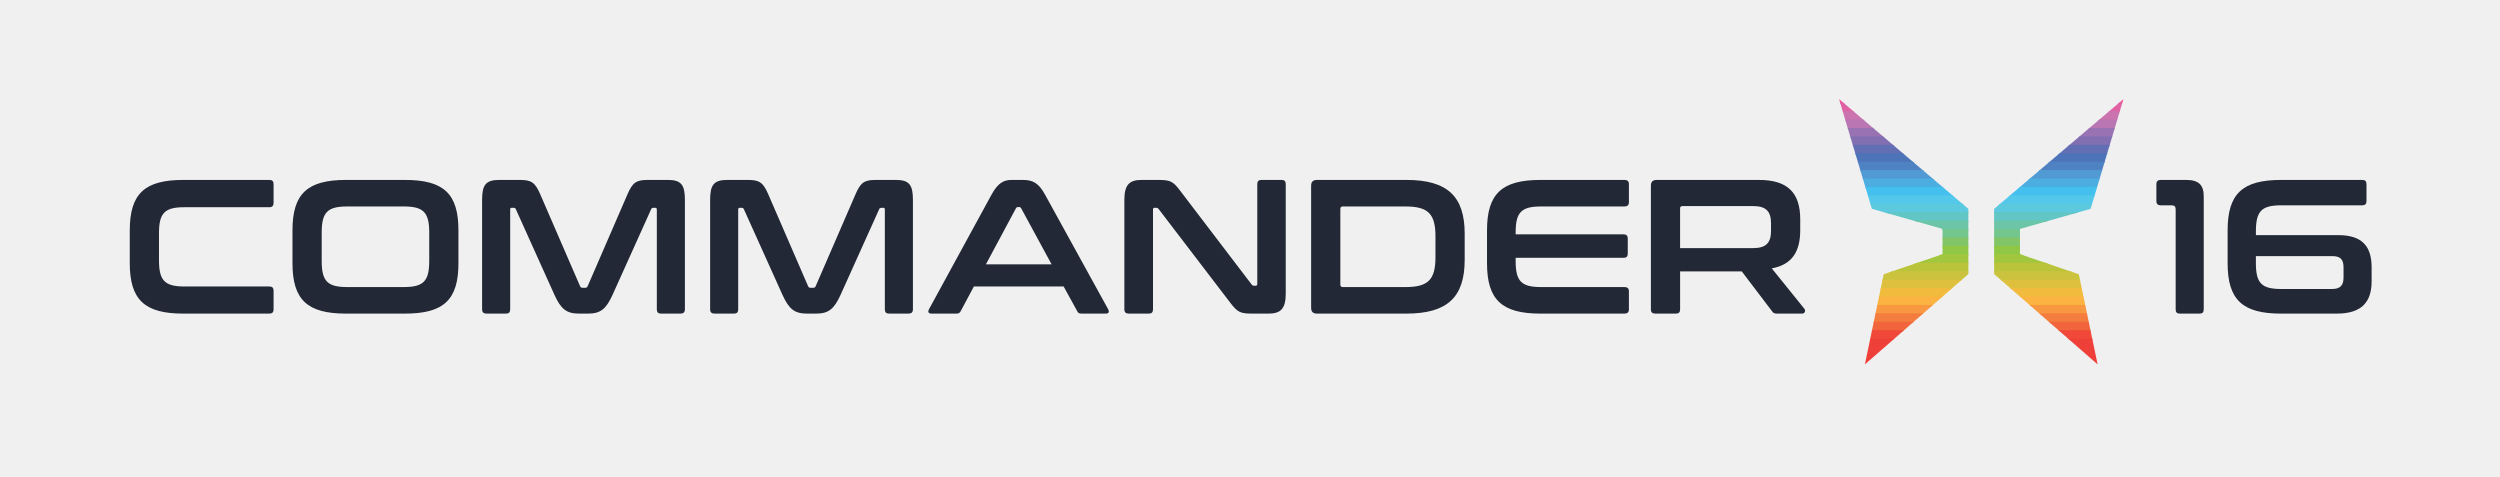
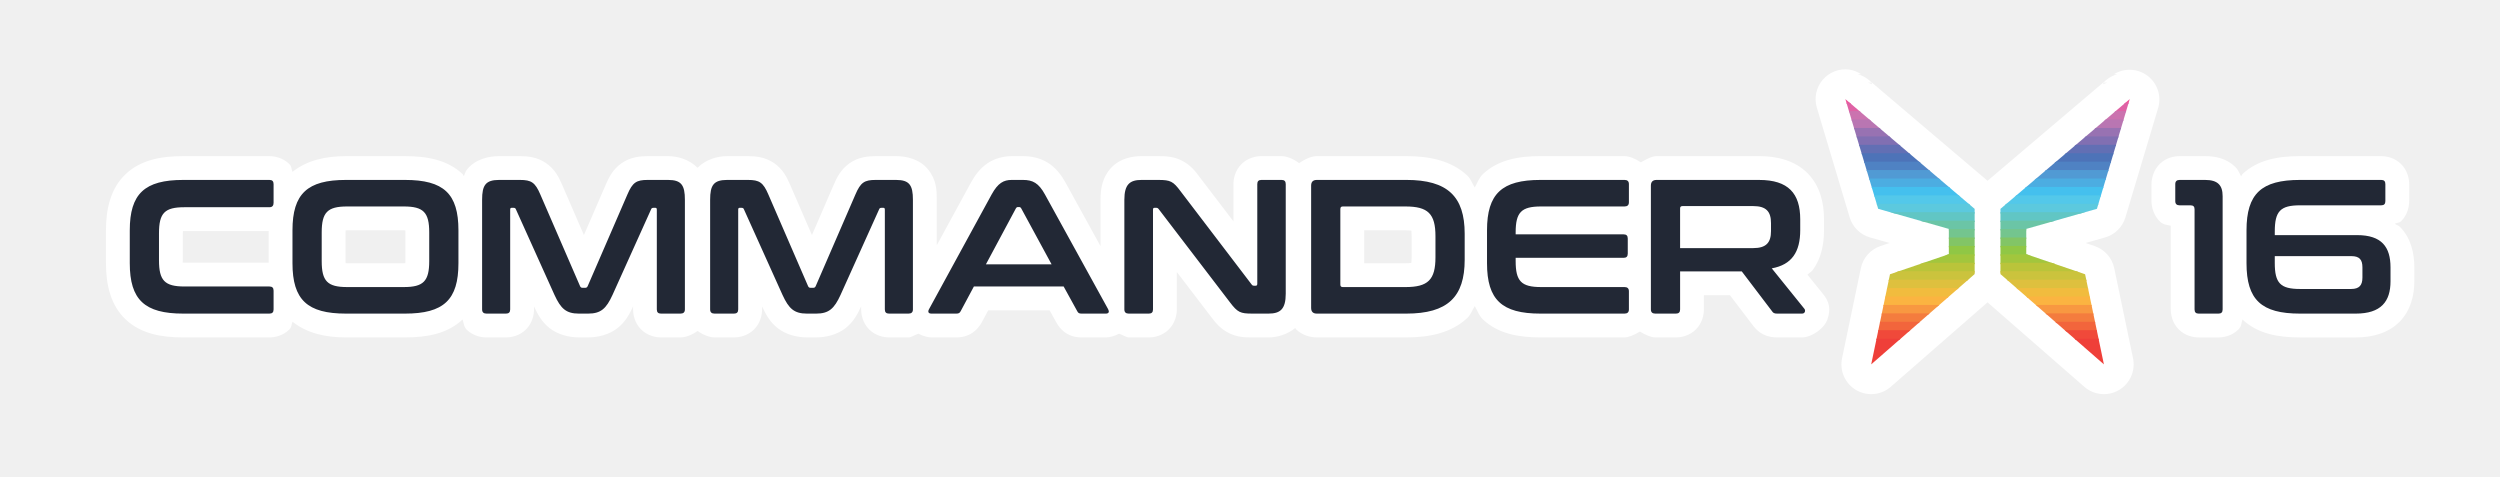
<svg xmlns="http://www.w3.org/2000/svg" width="210mm" height="40mm" viewBox="0 0 210 40" version="1.1" id="svg1014">
  <defs id="defs1011">
    <rect x="-170.096" y="318.55" width="978.907" height="383.059" id="rect3321" />
    <rect x="-170.096" y="318.55" width="978.907" height="383.059" id="rect3321-3" />
  </defs>
  <g id="layer1">
-     <g id="g124785" transform="matrix(0.1049243,0,0,0.1049241,153.3008,3.751447)">
+     <g id="g124785" transform="matrix(0.1049243,0,0,0.1049241,153.83,3.751447)">
+       <path style="baseline-shift:baseline;display:inline;overflow:visible;vector-effect:none;fill:#ffffff;fill-rule:evenodd;stroke:none;stroke-width:12.608;stroke-linecap:round;stroke-linejoin:round;stroke-dasharray:none;stroke-opacity:1;paint-order:markers stroke fill;enable-background:accumulate;stop-color:#000000" d="m 14.427,19.967 a 23.829,23.829 0 0 0 -26.008,30.436 l 0.857,2.866 0.315,1.054 a 23.829,23.829 0 0 0 0,5.24e-4 l 1.701,5.689 a 23.829,23.829 0 0 0 5.719e-4,0.002 l 0.315,1.055 1.703,5.695 a 23.829,23.829 0 0 0 0,5.34e-4 l 0.276,0.925 0.038,0.127 1.703,5.692 0.315,1.056 2.017,6.746 a 23.829,23.829 0 0 0 0.001,0.003 l 1.702,5.69 0.315,1.054 a 23.829,23.829 0 0 0 0,5.24e-4 l 1.701,5.688 a 23.829,23.829 0 0 0 5.719e-4,0.004 l 2.333,7.802 a 23.829,23.829 0 0 0 0.001,0.003 l 1.701,5.689 a 23.829,23.829 0 0 0 5.718e-4,0.002 l 0.315,1.053 2.019,6.749 a 23.829,23.829 0 0 0 0.001,0.003 l 1.7,5.684 a 23.829,23.829 0 0 0 5.718e-4,0.004 l 2.333,7.802 a 23.829,23.829 0 0 0 0.001,0.003 l 1.702,5.689 a 23.829,23.829 0 0 0 0,0.001 l 0.315,1.054 0.884,2.956 a 23.829,23.829 0 0 0 16.305,16.089 l 9.614,2.736 3.702,1.054 h 10e-4 l 2.279,0.649 -0.17,0.058 a 23.829,23.829 0 0 0 -0.003,5.2e-4 l -3.088,1.054 -4.042,1.379 a 23.829,23.829 0 0 0 -15.63,17.684 l -0.9,4.313 a 23.829,23.829 0 0 0 -0.002,0.004 l -1.407,6.744 -0.221,1.056 a 23.829,23.829 0 0 0 0,0.002 l -1.188,5.691 -0.22,1.054 a 23.829,23.829 0 0 0 0,0.002 l -1.188,5.691 -0.22,1.054 a 23.829,23.829 0 0 0 0,0.002 l -1.188,5.691 a 23.829,23.829 0 0 0 -5.72e-4,0.001 l -0.219,1.053 -1.188,5.694 a 23.829,23.829 0 0 0 -4.77e-4,0.002 l -0.219,1.054 -1.187,5.689 a 23.829,23.829 0 0 0 -0.001,0.003 l -1.408,6.748 -0.22,1.054 a 23.829,23.829 0 0 0 0,0.002 l -4.079,19.547 a 23.829,23.829 0 0 0 38.991,22.818 l 22.399,-19.549 5.72e-4,-5.3e-4 1.207,-1.054 6.524,-5.694 1.208,-1.054 a 23.829,23.829 0 0 0 0.002,-0.002 l 6.519,-5.69 0.001,-5.4e-4 1.208,-1.054 6.523,-5.693 0.001,-5.3e-4 1.208,-1.054 6.522,-5.692 5.7e-4,-5.3e-4 1.207,-1.054 6.521,-5.692 10e-4,-5.3e-4 1.208,-1.054 7.732,-6.748 a 23.829,23.829 0 0 0 0.003,-0.003 l 6.517,-5.688 a 23.829,23.829 0 0 0 0.003,-0.002 l 0.974,-0.85 0.974,0.85 a 23.829,23.829 0 0 0 0.003,0.002 l 6.519,5.69 a 23.829,23.829 0 0 0 0.001,0.001 l 1.208,1.054 6.524,5.694 1.208,1.054 a 23.829,23.829 0 0 0 0.001,5.2e-4 l 6.521,5.692 1.207,1.054 a 23.829,23.829 0 0 0 5.7e-4,5.3e-4 l 6.522,5.692 1.208,1.054 a 23.829,23.829 0 0 0 0.001,5.3e-4 l 6.523,5.693 1.208,1.054 a 23.829,23.829 0 0 0 0.001,5.3e-4 l 6.518,5.689 a 23.829,23.829 0 0 0 0.003,0.003 l 7.732,6.748 1.207,1.054 a 23.829,23.829 0 0 0 4.8e-4,5.2e-4 l 22.399,19.549 a 23.829,23.829 0 0 0 38.991,-22.818 l -4.079,-19.548 v -0.002 l -0.22,-1.054 -1.188,-5.695 -0.219,-1.053 a 23.829,23.829 0 0 0 -4.8e-4,-0.001 l -1.187,-5.688 a 23.829,23.829 0 0 0 0,-0.003 l -1.628,-7.802 a 23.829,23.829 0 0 0 -0.001,-0.003 l -1.187,-5.689 -0.22,-1.054 a 23.829,23.829 0 0 0 -4.8e-4,-0.002 l -1.188,-5.692 v -0.001 l -0.219,-1.052 -1.189,-5.695 -0.22,-1.055 -1.188,-5.69 v -0.001 l -0.22,-1.054 -0.901,-4.315 a 23.829,23.829 0 0 0 -15.63,-17.684 l -4.042,-1.379 -3.088,-1.054 a 23.829,23.829 0 0 0 -0.003,-5.3e-4 l -0.17,-0.058 2.279,-0.649 h 10e-4 l 3.702,-1.054 9.614,-2.736 a 23.829,23.829 0 0 0 16.305,-16.089 l 0.884,-2.956 0.315,-1.054 a 23.829,23.829 0 0 0 0,-0.001 l 1.702,-5.689 a 23.829,23.829 0 0 0 0.001,-0.003 l 2.017,-6.747 0.315,-1.055 a 23.829,23.829 0 0 0 0,-5.4e-4 l 1.702,-5.691 4.8e-4,-0.001 0.315,-1.053 1.703,-5.695 0.315,-1.055 a 23.829,23.829 0 0 0 5.7e-4,-0.002 l 1.701,-5.687 a 23.829,23.829 0 0 0 0.001,-0.003 l 2.018,-6.748 0.315,-1.054 1.702,-5.691 v -5.25e-4 l 0.315,-1.054 1.702,-5.69 a 23.829,23.829 0 0 0 0.001,-0.003 l 2.017,-6.747 0.315,-1.055 a 23.829,23.829 0 0 0 4.7e-4,-0.002 l 1.7,-5.685 a 23.829,23.829 0 0 0 0.003,-0.005 l 2.017,-6.747 0.315,-1.055 a 23.829,23.829 0 0 0 5.7e-4,-0.002 l 1.701,-5.689 v -5.24e-4 l 0.315,-1.054 0.858,-2.866 a 23.829,23.829 0 0 0 -35.477,-26.735 h 2.64 a 23.829,23.829 0 0 0 -8.79,4.61 l -1.242,1.054 a 23.829,23.829 0 0 0 -5.7e-4,5.25e-4 23.829,23.829 0 0 0 -0.856,0.954 l 0.095,-0.305 -7.18,6.096 a 23.829,23.829 0 0 0 -0.003,0.003 l -6.701,5.69 a 23.829,23.829 0 0 0 -0.004,0.003 l -7.945,6.746 -1.242,1.054 a 23.829,23.829 0 0 0 -4.8e-4,5.34e-4 l -6.703,5.691 a 23.829,23.829 0 0 0 -0.002,0.002 l -1.242,1.055 -6.704,5.691 -1.242,1.054 a 23.829,23.829 0 0 0 -5.7e-4,5.34e-4 l -7.945,6.745 a 23.829,23.829 0 0 0 -0.003,0.003 l -6.7,5.689 a 23.829,23.829 0 0 0 -0.004,0.003 l -7.945,6.746 -1.242,1.054 a 23.829,23.829 0 0 0 -5.7e-4,5.34e-4 l -6.703,5.691 a 23.829,23.829 0 0 0 -0.002,0.002 l -1.242,1.055 -7.945,6.745 a 23.829,23.829 0 0 0 -0.003,0.003 l -6.7,5.689 a 23.829,23.829 0 0 0 -0.004,0.003 l -7.627,6.476 -6.387,-5.422 -1.241,-1.054 a 23.829,23.829 0 0 0 -0.002,-10e-4 l -6.703,-5.691 a 23.829,23.829 0 0 0 -0.002,-0.003 l -7.945,-6.745 -1.242,-1.055 a 23.829,23.829 0 0 0 -0.002,-0.002 l -6.701,-5.689 a 23.829,23.829 0 0 0 -0.003,-0.003 l -7.945,-6.745 -1.242,-1.055 a 23.829,23.829 0 0 0 -0.002,-0.002 l -6.703,-5.691 -0.001,-0.001 -1.241,-1.054 -6.704,-5.692 -1.241,-1.054 a 23.829,23.829 0 0 0 -0.002,-0.001 l -6.703,-5.691 -1.241,-1.054 a 23.829,23.829 0 0 0 -0.002,-0.001 l -6.703,-5.691 -0.002,-0.002 -9.187,-7.8 a 23.829,23.829 0 0 0 -0.004,-0.003 L 39.237,36.083 a 23.829,23.829 0 0 0 -0.003,-0.003 l -7.18,-6.096 0.095,0.305 a 23.829,23.829 0 0 0 -0.856,-0.954 l -5.72e-4,-5.33e-4 -1.242,-1.054 a 23.829,23.829 0 0 0 -8.79,-4.609 h 2.64 A 23.829,23.829 0 0 0 14.436,19.967 Z M 29.199,30.416 H 32.18 l 0.368,1.23 a 23.829,23.829 0 0 0 -3.349,-1.23 z m 188.786,0 h 2.981 a 23.829,23.829 0 0 0 -3.349,1.23 z" id="path67" />
      <path id="rect43-5" style="display:inline;fill:#ef5297;fill-opacity:1;fill-rule:evenodd;stroke:none;stroke-width:0.739" d="m 42.506,164.699 4.432,14.818 h 13.021 z m 860.494,0 -17.453,14.818 h 13.021 z" transform="scale(0.2645833)" />
      <path id="rect43-5-3" style="display:inline;fill:#df62a5;fill-opacity:1;fill-rule:evenodd;stroke:none;stroke-width:1.088" d="m 45.746,175.533 8.816,29.48 c 11.809,0 23.617,0 35.426,0 L 55.266,175.533 Z m 844.494,0 -34.723,29.48 c 11.809,0 23.617,0 35.426,0 l 8.816,-29.48 z" transform="scale(0.2645833)" />
      <path id="rect43-5-3-5" style="display:inline;fill:#cb73af;fill-opacity:1;fill-rule:evenodd;stroke:none;stroke-width:1.088" d="m 53.371,201.029 8.818,29.488 H 120.025 L 85.295,201.029 Z m 806.84,0 -34.73,29.488 h 57.836 l 8.818,-29.488 z" transform="scale(0.2645833)" />
      <path id="rect43-5-3-5-6" style="display:inline;fill:#b976b2;fill-opacity:1;fill-rule:evenodd;stroke:none;stroke-width:1.088" d="m 60.998,226.535 8.818,29.48 h 80.24 l -34.721,-29.48 c -18.113,0 -36.225,0 -54.338,0 z m 769.172,0 -34.721,29.48 h 80.24 l 8.816,-29.48 c -18.112,0 -36.224,0 -54.336,0 z" transform="scale(0.2645833)" />
      <path id="rect43-5-3-5-6-2" style="display:inline;fill:#9872b2;fill-opacity:1;fill-rule:evenodd;stroke:none;stroke-width:1.088" d="m 68.625,252.031 8.818,29.488 H 180.096 l -34.732,-29.488 z m 731.516,0 -34.73,29.488 H 868.062 l 8.818,-29.488 z" transform="scale(0.2645833)" />
      <path id="rect43-5-3-5-6-2-9" style="display:inline;fill:#816fb2;fill-opacity:1;fill-rule:evenodd;stroke:none;stroke-width:1.088" d="m 76.252,277.535 8.816,29.48 H 210.123 l -34.721,-29.48 z m 693.852,0 -34.723,29.48 H 860.438 l 8.816,-29.48 z" transform="scale(0.2645833)" />
      <path id="rect43-5-3-5-6-2-9-1" style="display:inline;fill:#626fb4;fill-opacity:1;fill-rule:evenodd;stroke:none;stroke-width:1.088" d="m 83.877,303.031 8.816,29.48 H 240.152 l -34.721,-29.48 c -40.518,0 -81.037,0 -121.555,0 z m 656.197,0 -34.723,29.48 H 852.812 l 8.816,-29.48 c -40.518,0 -81.037,0 -121.555,0 z" transform="scale(0.2645833)" />
      <path id="rect43-5-3-5-6-2-9-1-2" style="display:inline;fill:#4d73b8;fill-opacity:1;fill-rule:evenodd;stroke:none;stroke-width:1.088" d="m 91.502,328.529 8.818,29.488 H 270.193 L 235.463,328.529 Z m 618.541,0 -34.73,29.488 h 169.871 l 8.818,-29.488 z" transform="scale(0.2645833)" />
      <path id="rect43-5-3-5-6-2-9-1-2-7" style="display:inline;fill:#4f82c3;fill-opacity:1;fill-rule:evenodd;stroke:none;stroke-width:1.088" d="m 99.129,354.033 8.816,29.48 H 300.223 L 265.5,354.033 Z m 580.875,0 -34.721,29.48 H 837.559 L 846.375,354.033 Z" transform="scale(0.2645833)" />
      <path id="rect43-5-3-5-6-2-9-1-2-7-0" style="display:inline;fill:#519ad4;fill-opacity:1;fill-rule:evenodd;stroke:none;stroke-width:1.088" d="m 106.754,379.529 8.82,29.488 H 330.26 L 295.529,379.529 Z m 543.221,0 -34.73,29.488 h 214.688 L 838.75,379.529 Z" transform="scale(0.2645833)" />
      <path id="rect43-5-3-5-6-2-9-1-2-7-0-9" style="display:inline;fill:#4cade1;fill-opacity:1;fill-rule:evenodd;stroke:none;stroke-width:1.088" d="m 114.383,405.033 8.816,29.48 H 360.289 L 325.566,405.033 Z m 505.555,0 -34.723,29.48 h 237.09 l 8.818,-29.48 z" transform="scale(0.2645833)" />
      <path id="rect43-5-3-5-6-2-9-1-2-7-0-9-3" style="display:inline;fill:#44c0ee;fill-opacity:1;fill-rule:evenodd;stroke:none;stroke-width:1.088" d="m 122.008,430.531 8.818,29.488 h 259.504 l -34.732,-29.488 z m 467.898,0 -34.73,29.488 h 259.502 l 8.818,-29.488 z" transform="scale(0.2645833)" />
      <path id="rect43-5-3-5-6-2-9-1-2-7-0-9-3-6" style="display:inline;fill:#53c8ea;fill-opacity:1;fill-rule:evenodd;stroke:none;stroke-width:1.088" d="m 129.635,456.035 8.816,29.48 h 281.906 l -34.721,-29.48 z m 430.232,0 -34.721,29.48 h 281.906 l 8.816,-29.48 z" transform="scale(0.2645833)" />
      <path id="rect43-5-3-5-6-2-9-1-2-7-0-9-3-6-0" style="display:inline;fill:#5cc9de;fill-opacity:1;fill-rule:evenodd;stroke:none;stroke-width:1.088" d="m 137.26,481.531 4.533,15.156 50.328,14.324 h 241.611 v -14.141 l -18.066,-15.34 z m 392.578,0 -18.066,15.34 v 14.141 h 241.611 l 50.328,-14.324 4.533,-15.156 z" transform="scale(0.2645833)" />
      <path id="rect43-5-3-5-6-2-9-1-2-7-0-9-3-6-0-6" style="display:inline;fill:#61c6c4;fill-opacity:1;fill-rule:evenodd;stroke:none;stroke-width:1.088" d="m 178.129,507.029 103.604,29.486 h 152 V 507.029 Z m 333.643,0 v 29.486 h 152 L 767.375,507.029 Z" transform="scale(0.2645833)" />
      <path id="rect43-5-3-5-6-2-9-1-2-7-0-9-3-6-0-6-2" style="display:inline;fill:#6bc5a6;fill-opacity:1;fill-rule:evenodd;stroke:none;stroke-width:1.088" d="m 267.738,532.533 87.881,25.012 v 4.469 h 78.113 V 532.533 Z m 244.033,0 v 29.48 h 78.113 v -4.469 l 87.881,-25.012 z" transform="scale(0.2645833)" />
      <path id="rect43-5-3-5-6-2-9-1-2-7-0-9-3-6-0-6-2-6" style="display:inline;fill:#74c58e;fill-opacity:1;fill-rule:evenodd;stroke:none;stroke-width:1.088" d="m 355.619,558.029 v 29.488 h 78.113 V 558.029 Z m 156.152,0 v 29.488 h 78.113 V 558.029 Z" transform="scale(0.2645833)" />
      <path id="rect43-5-3-5-6-2-9-1-2-7-0-9-3-6-0-6-2-6-1" style="display:inline;fill:#82c566;fill-opacity:1;fill-rule:evenodd;stroke:none;stroke-width:1.088" d="m 355.619,583.533 v 29.48 h 78.113 V 583.533 Z m 156.152,0 v 29.48 h 78.113 V 583.533 Z" transform="scale(0.2645833)" />
      <path id="rect43-5-3-5-6-2-9-1-2-7-0-9-3-6-0-6-2-6-1-8" style="display:inline;fill:#90c745;fill-opacity:1;fill-rule:evenodd;stroke:none;stroke-width:1.088" d="m 355.619,609.031 v 24.945 l -13.316,4.543 h 91.43 v -29.488 z m 156.152,0 v 29.488 h 91.43 l -13.316,-4.543 v -24.945 z" transform="scale(0.2645833)" />
      <path id="rect43-5-3-5-6-2-9-1-2-7-0-9-3-6-0-6-2-6-1-8-7" style="display:inline;fill:#a2c63d;fill-opacity:1;fill-rule:evenodd;stroke:none;stroke-width:1.088" d="m 353.982,634.535 -86.408,29.48 h 166.158 v -29.48 z m 157.789,0 v 29.48 h 166.158 l -86.408,-29.48 z" transform="scale(0.2645833)" />
      <path id="rect43-5-3-5-6-2-9-1-2-7-0-9-3-6-0-6-2-6-1-8-7-9" style="display:inline;fill:#bac43a;fill-opacity:1;fill-rule:evenodd;stroke:none;stroke-width:1.088" d="m 279.252,660.031 -86.406,29.48 h 240.887 v -29.48 z m 232.52,0 v 29.48 h 240.889 l -86.408,-29.48 z" transform="scale(0.2645833)" />
      <path id="rect43-5-3-5-6-2-9-1-2-7-0-9-3-6-0-6-2-6-1-8-7-9-2" style="display:inline;fill:#cbc33d;fill-opacity:1;fill-rule:evenodd;stroke:none;stroke-width:1.088" d="m 204.518,685.529 -26.945,9.193 -4.234,20.293 h 236.518 l 23.877,-20.84 v -8.646 z m 307.254,0 v 8.646 l 23.877,20.84 h 236.52 l -4.234,-20.293 -26.945,-9.193 z" transform="scale(0.2645833)" />
      <path id="rect43-5-3-5-6-2-9-1-2-7-0-9-3-6-0-6-2-6-1-8-7-9-2-0" style="display:inline;fill:#dec03e;fill-opacity:1;fill-rule:evenodd;stroke:none;stroke-width:1.088" d="m 174.168,711.033 -6.15,29.48 h 212.621 l 33.779,-29.48 z m 356.918,0 33.779,29.48 h 212.623 l -6.152,-29.48 z" transform="scale(0.2645833)" />
      <path id="rect43-5-3-5-6-2-9-1-2-7-0-9-3-6-0-6-2-6-1-8-7-9-2-0-2" style="display:inline;fill:#f1bc3e;fill-opacity:1;fill-rule:evenodd;stroke:none;stroke-width:1.088" d="m 168.85,736.529 -6.154,29.488 h 188.723 l 33.787,-29.488 z m 391.449,0 33.787,29.488 h 188.725 l -6.154,-29.488 z" transform="scale(0.2645833)" />
      <path id="rect43-5-3-5-6-2-9-1-2-7-0-9-3-6-0-6-2-6-1-8-7-9-2-0-2-3" style="display:inline;fill:#fbb441;fill-opacity:1;fill-rule:evenodd;stroke:none;stroke-width:1.088" d="m 163.527,762.033 -6.152,29.48 h 164.83 l 33.777,-29.48 z m 425.994,0 33.777,29.48 h 164.83 l -6.15,-29.48 z" transform="scale(0.2645833)" />
      <path id="rect43-5-3-5-6-2-9-1-2-7-0-9-3-6-0-6-2-6-1-8-7-9-2-0-2-3-7" style="display:inline;fill:#f89841;fill-opacity:1;fill-rule:evenodd;stroke:none;stroke-width:1.088" d="m 158.207,787.531 -6.152,29.48 h 140.936 l 33.777,-29.48 z m 460.529,0 33.777,29.48 h 140.936 l -6.15,-29.48 z" transform="scale(0.2645833)" />
      <path id="rect43-5-3-5-6-2-9-1-2-7-0-9-3-6-0-6-2-6-1-8-7-9-2-0-2-3-7-5" style="display:inline;fill:#f47c3e;fill-opacity:1;fill-rule:evenodd;stroke:none;stroke-width:1.088" d="m 152.887,813.027 -6.152,29.488 h 117.033 l 33.787,-29.488 z m 495.062,0 33.787,29.488 h 117.035 l -6.152,-29.488 z" transform="scale(0.2645833)" />
      <path id="rect43-5-3-5-6-2-9-1-2-7-0-9-3-6-0-6-2-6-1-8-7-9-2-0-2-3-7-5-9" style="display:inline;fill:#f2653c;fill-opacity:1;fill-rule:evenodd;stroke:none;stroke-width:1.088" d="m 147.564,838.531 -6.15,29.48 h 93.141 l 33.779,-29.48 z m 529.605,0 33.779,29.48 h 93.143 l -6.152,-29.48 z" transform="scale(0.2645833)" />
      <path id="rect43-5-3-5-6-2-9-1-2-7-0-9-3-6-0-6-2-6-1-8-7-9-2-0-2-3-7-5-9-2" style="display:inline;fill:#f0493a;fill-opacity:1;fill-rule:evenodd;stroke:none;stroke-width:1.088" d="m 142.244,864.029 -6.152,29.486 h 69.242 l 33.785,-29.486 z m 564.141,0 33.785,29.486 h 69.242 l -6.152,-29.486 z" transform="scale(0.2645833)" />
      <path id="rect43-5-3-5-6-2-9-1-2-7-0-9-3-6-0-6-2-6-1-8-7-9-2-0-2-3-7-5-9-2-2" style="display:inline;fill:#ef3f39;fill-opacity:1;fill-rule:evenodd;stroke:none;stroke-width:1.864" d="m 136.922,889.533 -16.248,77.871 89.223,-77.871 z m 598.686,0 89.223,77.871 -16.248,-77.871 z" transform="scale(0.2645833)" />
    </g>
-     <path id="path6442" style="font-weight:600;font-size:40.302px;line-height:1.25;font-family:Conthrax;-inkscape-font-specification:'Conthrax Semi-Bold';white-space:pre;fill:#222835;stroke-width:0.398;fill-opacity:1" d="m 139.155,15.114 c -0.321,0 -0.481,0.16 -0.481,0.481 v 10.395 c 0,0.241 0.128,0.353 0.369,0.353 h 1.733 c 0.241,0 0.353,-0.112 0.353,-0.353 v -3.192 h 5.181 l 2.535,3.337 c 0.096,0.144 0.176,0.209 0.449,0.209 h 2.069 c 0.289,0 0.305,-0.289 0.209,-0.401 l -2.743,-3.401 c 1.684,-0.305 2.39,-1.38 2.39,-3.208 v -0.914 c 0,-2.166 -0.995,-3.305 -3.449,-3.305 z m 1.973,2.39 c 0,-0.128 0.064,-0.193 0.209,-0.193 h 5.935 c 1.091,0 1.492,0.465 1.492,1.428 v 0.674 c 0,0.963 -0.401,1.428 -1.492,1.428 h -6.144 z m -11.727,-2.39 c -3.24,0 -4.492,1.155 -4.492,4.235 v 2.759 c 0,3.08 1.251,4.235 4.492,4.235 h 7.058 c 0.241,0 0.369,-0.112 0.369,-0.353 v -1.524 c 0,-0.241 -0.128,-0.353 -0.369,-0.353 h -7.01 c -1.668,0 -2.134,-0.497 -2.134,-2.182 v -0.273 h 9.064 c 0.241,0 0.353,-0.112 0.353,-0.353 v -1.267 c 0,-0.241 -0.112,-0.353 -0.353,-0.353 h -9.064 v -0.16 c 0,-1.684 0.465,-2.182 2.134,-2.182 h 7.01 c 0.241,0 0.369,-0.112 0.369,-0.353 v -1.524 c 0,-0.241 -0.128,-0.353 -0.369,-0.353 z m -18.785,0 c -0.321,0 -0.481,0.16 -0.481,0.481 v 10.267 c 0,0.321 0.16,0.481 0.481,0.481 h 7.508 c 3.481,0 4.909,-1.396 4.909,-4.524 v -2.182 c 0,-3.128 -1.428,-4.524 -4.909,-4.524 z m 1.973,2.454 c 0,-0.16 0.064,-0.225 0.209,-0.225 h 5.262 c 1.893,0 2.519,0.61 2.519,2.503 v 1.765 c 0,1.893 -0.626,2.503 -2.519,2.503 h -5.262 c -0.144,0 -0.209,-0.064 -0.209,-0.209 z M 95.89,15.114 c -0.979,0 -1.444,0.369 -1.444,1.668 v 9.208 c 0,0.241 0.128,0.353 0.369,0.353 h 1.684 c 0.241,0 0.353,-0.112 0.353,-0.353 v -8.374 c 0,-0.112 0.032,-0.16 0.128,-0.16 h 0.144 c 0.096,0 0.144,0.032 0.209,0.112 l 5.984,7.828 c 0.642,0.85 0.882,0.946 1.861,0.946 h 1.38 c 0.979,0 1.444,-0.369 1.444,-1.668 v -9.208 c 0,-0.241 -0.112,-0.353 -0.353,-0.353 h -1.684 c -0.241,0 -0.353,0.112 -0.353,0.353 v 8.374 c 0,0.112 -0.048,0.16 -0.128,0.16 h -0.144 c -0.096,0 -0.16,-0.032 -0.209,-0.112 l -5.968,-7.828 c -0.61,-0.818 -0.834,-0.946 -1.861,-0.946 z m -10.908,0 c -0.674,0 -1.155,0.257 -1.684,1.219 l -5.262,9.641 c -0.112,0.209 -0.064,0.369 0.209,0.369 h 2.085 c 0.193,0 0.289,-0.048 0.369,-0.209 l 1.107,-2.069 h 7.54 l 1.139,2.069 c 0.08,0.16 0.16,0.209 0.369,0.209 h 2.037 c 0.257,0 0.305,-0.16 0.193,-0.369 l -5.31,-9.641 c -0.529,-0.963 -1.027,-1.219 -1.845,-1.219 z m 0.353,2.39 c 0.048,-0.08 0.096,-0.112 0.176,-0.112 h 0.096 c 0.08,0 0.128,0.032 0.176,0.112 l 2.551,4.7 h -5.518 z M 61.079,15.114 c -1.139,0 -1.428,0.449 -1.428,1.668 v 9.208 c 0,0.241 0.128,0.353 0.369,0.353 h 1.636 c 0.241,0 0.353,-0.112 0.353,-0.353 v -8.374 c 0,-0.112 0.032,-0.16 0.128,-0.16 h 0.144 c 0.112,0 0.176,0.032 0.209,0.128 l 3.24,7.187 c 0.529,1.155 0.979,1.572 2.053,1.572 h 0.77 c 1.075,0 1.524,-0.417 2.053,-1.572 l 3.24,-7.187 c 0.032,-0.096 0.096,-0.128 0.209,-0.128 h 0.144 c 0.096,0 0.128,0.048 0.128,0.16 v 8.374 c 0,0.241 0.112,0.353 0.353,0.353 h 1.636 c 0.241,0 0.369,-0.112 0.369,-0.353 v -9.208 c 0,-1.219 -0.289,-1.668 -1.412,-1.668 h -1.716 c -0.946,0 -1.267,0.209 -1.7,1.219 l -3.337,7.7 c -0.048,0.112 -0.112,0.144 -0.225,0.144 h -0.193 c -0.112,0 -0.176,-0.032 -0.225,-0.144 l -3.337,-7.7 c -0.433,-1.011 -0.754,-1.219 -1.716,-1.219 z m -19.154,0 c -1.139,0 -1.428,0.449 -1.428,1.668 v 9.208 c 0,0.241 0.128,0.353 0.369,0.353 h 1.636 c 0.241,0 0.353,-0.112 0.353,-0.353 v -8.374 c 0,-0.112 0.032,-0.16 0.128,-0.16 h 0.144 c 0.112,0 0.176,0.032 0.209,0.128 l 3.24,7.187 c 0.529,1.155 0.979,1.572 2.053,1.572 h 0.77 c 1.075,0 1.524,-0.417 2.053,-1.572 l 3.24,-7.187 c 0.032,-0.096 0.096,-0.128 0.209,-0.128 h 0.144 c 0.096,0 0.128,0.048 0.128,0.16 v 8.374 c 0,0.241 0.112,0.353 0.353,0.353 h 1.636 c 0.241,0 0.369,-0.112 0.369,-0.353 v -9.208 c 0,-1.219 -0.289,-1.668 -1.412,-1.668 h -1.716 c -0.946,0 -1.267,0.209 -1.7,1.219 l -3.337,7.7 c -0.048,0.112 -0.112,0.144 -0.225,0.144 h -0.193 c -0.112,0 -0.176,-0.032 -0.225,-0.144 l -3.337,-7.7 c -0.433,-1.011 -0.754,-1.219 -1.716,-1.219 z m -12.865,0 c -3.24,0 -4.492,1.155 -4.492,4.235 v 2.759 c 0,3.08 1.251,4.235 4.492,4.235 h 4.957 c 3.256,0 4.492,-1.155 4.492,-4.235 v -2.759 c 0,-3.08 -1.235,-4.235 -4.492,-4.235 z m -2.037,4.411 c 0,-1.684 0.481,-2.182 2.134,-2.182 h 4.764 c 1.652,0 2.134,0.497 2.134,2.182 v 2.406 c 0,1.684 -0.481,2.182 -2.134,2.182 h -4.764 c -1.652,0 -2.134,-0.497 -2.134,-2.182 z M 15.393,15.114 c -3.24,0 -4.492,1.155 -4.492,4.235 v 2.759 c 0,3.08 1.251,4.235 4.492,4.235 h 7.235 c 0.241,0 0.353,-0.112 0.353,-0.353 v -1.572 c 0,-0.241 -0.112,-0.353 -0.353,-0.353 h -7.139 c -1.652,0 -2.134,-0.497 -2.134,-2.198 v -2.278 c 0,-1.7 0.481,-2.182 2.134,-2.182 h 7.139 c 0.241,0 0.353,-0.128 0.353,-0.369 v -1.572 c 0,-0.241 -0.112,-0.353 -0.353,-0.353 z" />
-     <path id="path6405" style="font-weight:600;font-size:40.302px;line-height:1.25;font-family:Conthrax;-inkscape-font-specification:'Conthrax Semi-Bold';white-space:pre;fill:#222835;stroke-width:0.398;fill-opacity:1" d="m 191.612,15.114 c -3.24,0 -4.492,1.155 -4.492,4.235 v 2.759 c 0,3.08 1.251,4.235 4.492,4.235 h 4.684 c 2.118,0 2.92,-1.011 2.92,-2.711 v -1.171 c 0,-1.716 -0.738,-2.711 -2.807,-2.711 h -6.914 v -0.305 c 0,-1.7 0.465,-2.198 2.118,-2.198 h 6.818 c 0.241,0 0.353,-0.112 0.353,-0.353 v -1.428 c 0,-0.241 -0.112,-0.353 -0.353,-0.353 z m 4.315,6.401 c 0.674,0 0.93,0.289 0.93,0.946 v 0.85 c 0,0.658 -0.273,0.963 -0.946,0.963 h -4.299 c -1.652,0 -2.118,-0.497 -2.118,-2.182 v -0.578 z m -14.422,-6.401 c -0.241,0 -0.369,0.112 -0.369,0.353 v 1.428 c 0,0.241 0.128,0.353 0.369,0.353 h 0.914 c 0.241,0 0.337,0.112 0.337,0.337 v 8.406 c 0,0.241 0.112,0.353 0.353,0.353 h 1.652 c 0.241,0 0.353,-0.112 0.353,-0.353 v -9.513 c 0,-0.93 -0.417,-1.364 -1.476,-1.364 z" />
+     <g id="path6442" style="opacity:1">
+       <path style="font-weight:600;font-size:40.302px;line-height:1.25;font-family:Conthrax;-inkscape-font-specification:'Conthrax Semi-Bold';baseline-shift:baseline;white-space:pre;display:inline;overflow:visible;vector-effect:none;fill:#ffffff;stroke-linecap:round;stroke-linejoin:round;paint-order:markers stroke fill;enable-background:accumulate;stop-color:#000000;stop-opacity:1" d="m 15.393,13.115 c -1.858,0 -3.561,0.313 -4.83,1.504 -1.269,1.191 -1.662,2.92 -1.662,4.73 v 2.76 c 0,1.811 0.393,3.54 1.662,4.73 1.269,1.191 2.972,1.504 4.83,1.504 h 7.234 c 0.431,0 1.136,-0.126 1.682,-0.672 0.211,-0.211 0.157,-0.416 0.26,-0.648 1.231,0.978 2.777,1.32 4.492,1.32 h 4.957 c 1.865,0 3.57,-0.312 4.838,-1.506 0.113,0.314 0.092,0.619 0.371,0.881 0.548,0.513 1.209,0.625 1.641,0.625 h 1.637 c 0.431,0 1.134,-0.126 1.68,-0.672 0.546,-0.546 0.672,-1.25 0.672,-1.682 v -0.252 c 0.301,0.642 0.631,1.286 1.301,1.818 0.719,0.571 1.679,0.787 2.475,0.787 h 0.77 c 0.796,0 1.758,-0.216 2.477,-0.787 0.669,-0.531 0.998,-1.174 1.299,-1.814 v 0.248 c 0,0.431 0.126,1.136 0.672,1.682 0.546,0.546 1.25,0.672 1.682,0.672 h 1.637 c 0.375,0 0.93,-0.183 1.428,-0.543 0.497,0.359 1.053,0.543 1.428,0.543 h 1.635 c 0.431,0 1.136,-0.126 1.682,-0.672 0.546,-0.546 0.672,-1.25 0.672,-1.682 v -0.25 c 0.301,0.642 0.63,1.284 1.299,1.816 0.719,0.571 1.68,0.787 2.477,0.787 h 0.77 c 0.796,0 1.758,-0.216 2.477,-0.787 0.669,-0.532 0.997,-1.175 1.299,-1.816 v 0.25 c 0,0.431 0.126,1.136 0.672,1.682 0.546,0.546 1.25,0.672 1.682,0.672 h 1.635 c 0.215,0 0.533,-0.22 0.82,-0.312 0.408,0.214 0.826,0.312 1.105,0.312 h 2.086 c 0.263,0 0.705,-0.025 1.191,-0.293 0.486,-0.268 0.819,-0.727 0.967,-1.021 l 0.516,-0.963 h 5.158 l 0.57,1.033 -0.037,-0.07 c 0.124,0.247 0.423,0.714 0.934,1.006 0.51,0.292 0.966,0.309 1.225,0.309 h 2.037 c 0.281,0 0.697,-0.1 1.1,-0.314 0.289,0.093 0.607,0.314 0.824,0.314 H 96.5 c 0.431,0 1.134,-0.126 1.68,-0.672 0.546,-0.546 0.674,-1.25 0.674,-1.682 v -3.141 l 2.867,3.752 c 5e-4,6.64e-4 0.001,0.001 0.002,0.002 0.371,0.492 0.784,1.017 1.51,1.377 0.727,0.361 1.39,0.363 1.945,0.363 h 1.381 c 0.654,0 1.524,-0.204 2.248,-0.795 0.025,0.028 0.008,0.061 0.035,0.088 0.552,0.552 1.282,0.707 1.775,0.707 h 7.506 c 2.008,0 3.809,-0.398 5.125,-1.627 0.3,-0.28 0.417,-0.673 0.633,-1.006 0.222,0.382 0.356,0.814 0.691,1.129 1.269,1.191 2.97,1.504 4.828,1.504 h 7.059 c 0.339,0 0.834,-0.213 1.291,-0.492 0.457,0.28 0.953,0.492 1.293,0.492 h 1.732 c 0.431,0 1.134,-0.126 1.68,-0.672 0.546,-0.546 0.672,-1.25 0.672,-1.682 v -1.191 h 2.189 l 1.936,2.547 -0.072,-0.102 c 0.114,0.172 0.424,0.58 0.906,0.828 0.482,0.249 0.914,0.271 1.207,0.271 h 2.07 c 0.811,0 1.894,-0.752 2.15,-1.539 0.256,-0.786 0.211,-1.422 -0.422,-2.162 l -1.264,-1.566 c 0.141,-0.143 0.329,-0.233 0.447,-0.396 0.721,-0.997 0.943,-2.174 0.943,-3.346 v -0.916 c 0,-1.389 -0.345,-2.831 -1.391,-3.877 -1.046,-1.046 -2.522,-1.426 -4.059,-1.426 h -8.615 c -0.367,0 -0.861,0.254 -1.318,0.523 -0.483,-0.328 -1.015,-0.523 -1.377,-0.523 h -7.059 c -1.858,0 -3.559,0.313 -4.828,1.504 -0.336,0.315 -0.469,0.747 -0.691,1.129 -0.216,-0.333 -0.333,-0.726 -0.633,-1.006 -1.316,-1.229 -3.117,-1.627 -5.125,-1.627 h -7.506 c -0.414,0 -0.987,0.232 -1.488,0.592 -0.508,-0.396 -1.101,-0.592 -1.48,-0.592 h -1.684 c -0.431,0 -1.136,0.126 -1.682,0.672 -0.546,0.546 -0.672,1.248 -0.672,1.68 v 3.129 l -2.846,-3.73 c -0.345,-0.463 -0.736,-0.988 -1.461,-1.361 -0.725,-0.373 -1.407,-0.389 -2.004,-0.389 h -1.41 c -0.741,0 -1.787,0.165 -2.549,0.979 -0.762,0.813 -0.895,1.801 -0.895,2.689 v 3.893 l -2.922,-5.307 c -0.356,-0.647 -0.813,-1.266 -1.5,-1.699 -0.687,-0.433 -1.479,-0.555 -2.098,-0.555 h -0.945 c -0.591,0 -1.384,0.16 -2.023,0.596 -0.639,0.436 -1.062,1.018 -1.414,1.658 a 2,2 0 0 0 -0.004,0.006 L 78.688,20.604 v -3.82 c 0,-0.767 -0.008,-1.653 -0.725,-2.545 -0.716,-0.892 -1.857,-1.123 -2.686,-1.123 h -1.717 c -0.62,0 -1.451,0.069 -2.197,0.596 -0.744,0.525 -1.071,1.206 -1.338,1.828 v 0.002 l -0.004,0.004 -1.818,4.199 -1.82,-4.199 -0.004,-0.006 c -0.267,-0.622 -0.597,-1.307 -1.346,-1.832 -0.751,-0.526 -1.579,-0.592 -2.205,-0.592 h -1.748 c -0.766,0 -1.764,0.249 -2.486,0.975 -0.717,-0.721 -1.711,-0.975 -2.471,-0.975 H 54.406 c -0.62,0 -1.451,0.069 -2.197,0.596 -0.744,0.525 -1.071,1.206 -1.338,1.828 l -1.822,4.205 -1.82,-4.199 c -0.267,-0.624 -0.598,-1.311 -1.35,-1.838 -0.751,-0.526 -1.579,-0.592 -2.205,-0.592 h -1.748 c -0.832,0 -1.972,0.225 -2.695,1.117 -0.153,0.189 -0.174,0.373 -0.27,0.561 -0.048,-0.05 -0.054,-0.124 -0.105,-0.172 -1.268,-1.194 -2.973,-1.506 -4.838,-1.506 h -4.957 c -1.715,0 -3.261,0.343 -4.492,1.32 -0.103,-0.233 -0.049,-0.438 -0.26,-0.648 -0.546,-0.546 -1.25,-0.672 -1.682,-0.672 z m 103.229,6.191 c -0.18,-0.179 -0.043,-0.187 -0.043,0.539 v 1.766 c 0,0.726 -0.137,0.718 0.043,0.539 0.18,-0.179 0.171,-0.037 -0.561,-0.037 h -3.471 V 19.344 h 3.471 c 0.732,0 0.741,0.141 0.561,-0.037 z m -89.465,0.037 h 4.764 c 0.082,0 0.063,0.005 0.121,0.008 0.005,0.073 0.014,0.062 0.014,0.174 v 2.406 c 0,0.112 -0.008,0.101 -0.014,0.174 -0.058,0.003 -0.039,0.008 -0.121,0.008 H 29.156 c -0.083,0 -0.063,-0.005 -0.121,-0.008 -0.005,-0.072 -0.012,-0.062 -0.012,-0.174 v -2.406 c 0,-0.112 0.006,-0.101 0.012,-0.174 0.058,-0.003 0.039,-0.008 0.121,-0.008 z m -13.668,0.064 h 7.08 v 2.658 h -7.08 c -0.135,0 -0.125,-0.006 -0.197,-0.012 0.004,-0.017 0.064,0.174 0.064,-0.188 v -2.277 c 0,-0.112 0.006,-0.101 0.012,-0.174 0.058,-0.003 0.039,-0.008 0.121,-0.008 z" id="path1" />
+       <path style="font-weight:600;font-size:40.302px;line-height:1.25;font-family:Conthrax;-inkscape-font-specification:'Conthrax Semi-Bold';baseline-shift:baseline;white-space:pre;display:inline;overflow:visible;vector-effect:none;fill:#222835;stroke-linecap:round;stroke-linejoin:round;paint-order:markers stroke fill;enable-background:accumulate;stop-color:#000000;stop-opacity:1" d="m 139.155,15.114 c -0.321,0 -0.481,0.16 -0.481,0.481 v 10.395 c 0,0.241 0.128,0.353 0.369,0.353 h 1.733 c 0.241,0 0.353,-0.112 0.353,-0.353 v -3.192 h 5.181 l 2.535,3.337 c 0.096,0.144 0.176,0.209 0.449,0.209 h 2.069 c 0.289,0 0.305,-0.289 0.209,-0.401 l -2.743,-3.401 c 1.684,-0.305 2.39,-1.38 2.39,-3.208 v -0.914 c 0,-2.166 -0.995,-3.305 -3.449,-3.305 z m 1.973,2.39 c 0,-0.128 0.064,-0.193 0.209,-0.193 h 5.935 c 1.091,0 1.492,0.465 1.492,1.428 v 0.674 c 0,0.963 -0.401,1.428 -1.492,1.428 h -6.144 z m -11.727,-2.39 c -3.24,0 -4.492,1.155 -4.492,4.235 v 2.759 c 0,3.08 1.251,4.235 4.492,4.235 h 7.058 c 0.241,0 0.369,-0.112 0.369,-0.353 v -1.524 c 0,-0.241 -0.128,-0.353 -0.369,-0.353 h -7.01 c -1.668,0 -2.134,-0.497 -2.134,-2.182 v -0.273 h 9.064 c 0.241,0 0.353,-0.112 0.353,-0.353 v -1.267 c 0,-0.241 -0.112,-0.353 -0.353,-0.353 h -9.064 v -0.16 c 0,-1.684 0.465,-2.182 2.134,-2.182 h 7.01 c 0.241,0 0.369,-0.112 0.369,-0.353 v -1.524 c 0,-0.241 -0.128,-0.353 -0.369,-0.353 z m -18.785,0 c -0.321,0 -0.481,0.16 -0.481,0.481 v 10.267 c 0,0.321 0.16,0.481 0.481,0.481 h 7.508 c 3.481,0 4.909,-1.396 4.909,-4.524 v -2.182 c 0,-3.128 -1.428,-4.524 -4.909,-4.524 z m 1.973,2.454 c 0,-0.16 0.064,-0.225 0.209,-0.225 h 5.262 c 1.893,0 2.519,0.61 2.519,2.503 v 1.765 c 0,1.893 -0.626,2.503 -2.519,2.503 h -5.262 c -0.144,0 -0.209,-0.064 -0.209,-0.209 z M 95.89,15.114 c -0.979,0 -1.444,0.369 -1.444,1.668 v 9.208 c 0,0.241 0.128,0.353 0.369,0.353 h 1.684 c 0.241,0 0.353,-0.112 0.353,-0.353 v -8.374 c 0,-0.112 0.032,-0.16 0.128,-0.16 h 0.144 c 0.096,0 0.144,0.032 0.209,0.112 l 5.984,7.828 c 0.642,0.85 0.882,0.946 1.861,0.946 h 1.38 c 0.979,0 1.444,-0.369 1.444,-1.668 v -9.208 c 0,-0.241 -0.112,-0.353 -0.353,-0.353 h -1.684 c -0.241,0 -0.353,0.112 -0.353,0.353 v 8.374 c 0,0.112 -0.048,0.16 -0.128,0.16 h -0.144 c -0.096,0 -0.16,-0.032 -0.209,-0.112 l -5.968,-7.828 c -0.61,-0.818 -0.834,-0.946 -1.861,-0.946 z m -10.908,0 c -0.674,0 -1.155,0.257 -1.684,1.219 l -5.262,9.641 c -0.112,0.209 -0.064,0.369 0.209,0.369 h 2.085 c 0.193,0 0.289,-0.048 0.369,-0.209 l 1.107,-2.069 h 7.54 l 1.139,2.069 c 0.08,0.16 0.16,0.209 0.369,0.209 h 2.037 c 0.257,0 0.305,-0.16 0.193,-0.369 l -5.31,-9.641 c -0.529,-0.963 -1.027,-1.219 -1.845,-1.219 z m 0.353,2.39 c 0.048,-0.08 0.096,-0.112 0.176,-0.112 h 0.096 c 0.08,0 0.128,0.032 0.176,0.112 l 2.551,4.7 h -5.518 z M 61.079,15.114 c -1.139,0 -1.428,0.449 -1.428,1.668 v 9.208 c 0,0.241 0.128,0.353 0.369,0.353 h 1.636 c 0.241,0 0.353,-0.112 0.353,-0.353 v -8.374 c 0,-0.112 0.032,-0.16 0.128,-0.16 h 0.144 c 0.112,0 0.176,0.032 0.209,0.128 l 3.24,7.187 c 0.529,1.155 0.979,1.572 2.053,1.572 h 0.77 c 1.075,0 1.524,-0.417 2.053,-1.572 l 3.24,-7.187 c 0.032,-0.096 0.096,-0.128 0.209,-0.128 h 0.144 c 0.096,0 0.128,0.048 0.128,0.16 v 8.374 c 0,0.241 0.112,0.353 0.353,0.353 h 1.636 c 0.241,0 0.369,-0.112 0.369,-0.353 v -9.208 c 0,-1.219 -0.289,-1.668 -1.412,-1.668 h -1.716 c -0.946,0 -1.267,0.209 -1.7,1.219 l -3.337,7.7 c -0.048,0.112 -0.112,0.144 -0.225,0.144 h -0.193 c -0.112,0 -0.176,-0.032 -0.225,-0.144 l -3.337,-7.7 c -0.433,-1.011 -0.754,-1.219 -1.716,-1.219 z m -19.154,0 c -1.139,0 -1.428,0.449 -1.428,1.668 v 9.208 c 0,0.241 0.128,0.353 0.369,0.353 h 1.636 c 0.241,0 0.353,-0.112 0.353,-0.353 v -8.374 c 0,-0.112 0.032,-0.16 0.128,-0.16 h 0.144 c 0.112,0 0.176,0.032 0.209,0.128 l 3.24,7.187 c 0.529,1.155 0.979,1.572 2.053,1.572 h 0.77 c 1.075,0 1.524,-0.417 2.053,-1.572 l 3.24,-7.187 c 0.032,-0.096 0.096,-0.128 0.209,-0.128 h 0.144 c 0.096,0 0.128,0.048 0.128,0.16 v 8.374 c 0,0.241 0.112,0.353 0.353,0.353 h 1.636 c 0.241,0 0.369,-0.112 0.369,-0.353 v -9.208 c 0,-1.219 -0.289,-1.668 -1.412,-1.668 h -1.716 c -0.946,0 -1.267,0.209 -1.7,1.219 l -3.337,7.7 c -0.048,0.112 -0.112,0.144 -0.225,0.144 h -0.193 c -0.112,0 -0.176,-0.032 -0.225,-0.144 l -3.337,-7.7 c -0.433,-1.011 -0.754,-1.219 -1.716,-1.219 z m -12.865,0 c -3.24,0 -4.492,1.155 -4.492,4.235 v 2.759 c 0,3.08 1.251,4.235 4.492,4.235 h 4.957 c 3.256,0 4.492,-1.155 4.492,-4.235 v -2.759 c 0,-3.08 -1.235,-4.235 -4.492,-4.235 z m -2.037,4.411 c 0,-1.684 0.481,-2.182 2.134,-2.182 h 4.764 c 1.652,0 2.134,0.497 2.134,2.182 v 2.406 c 0,1.684 -0.481,2.182 -2.134,2.182 h -4.764 c -1.652,0 -2.134,-0.497 -2.134,-2.182 z M 15.393,15.114 c -3.24,0 -4.492,1.155 -4.492,4.235 v 2.759 c 0,3.08 1.251,4.235 4.492,4.235 h 7.235 c 0.241,0 0.353,-0.112 0.353,-0.353 v -1.572 c 0,-0.241 -0.112,-0.353 -0.353,-0.353 h -7.139 c -1.652,0 -2.134,-0.497 -2.134,-2.198 v -2.278 c 0,-1.7 0.481,-2.182 2.134,-2.182 h 7.139 c 0.241,0 0.353,-0.128 0.353,-0.369 v -1.572 c 0,-0.241 -0.112,-0.353 -0.353,-0.353 z" id="path2" />
+     </g>
+     <g id="path6405" style="opacity:1">
+       <path style="font-weight:600;font-size:40.302px;line-height:1.25;font-family:Conthrax;-inkscape-font-specification:'Conthrax Semi-Bold';baseline-shift:baseline;white-space:pre;display:inline;overflow:visible;vector-effect:none;fill:#ffffff;stroke-linecap:round;stroke-linejoin:round;paint-order:markers stroke fill;enable-background:accumulate;stop-color:#000000;stop-opacity:1" d="m 183.094,13.115 c -0.431,0 -1.094,0.112 -1.643,0.625 -0.548,0.513 -0.727,1.251 -0.727,1.727 v 1.428 c 0,0.476 0.178,1.215 0.727,1.729 0.298,0.279 0.583,0.251 0.893,0.34 v 7.027 c 0,0.431 0.126,1.136 0.672,1.682 0.546,0.546 1.25,0.672 1.682,0.672 h 1.652 c 0.431,0 1.134,-0.126 1.68,-0.672 0.272,-0.272 0.236,-0.541 0.336,-0.838 0.002,0.002 0.002,0.004 0.004,0.006 1.269,1.191 2.972,1.504 4.83,1.504 h 4.684 c 1.377,0 2.719,-0.356 3.668,-1.305 0.949,-0.949 1.252,-2.242 1.252,-3.406 v -1.172 c 0,-1.145 -0.256,-2.414 -1.182,-3.381 -0.13,-0.136 -0.318,-0.177 -0.463,-0.289 0.193,-0.098 0.364,-0.04 0.539,-0.215 0.546,-0.546 0.672,-1.25 0.672,-1.682 v -1.428 c 0,-0.431 -0.126,-1.134 -0.672,-1.68 -0.546,-0.546 -1.248,-0.672 -1.68,-0.672 h -6.818 c -1.858,0 -3.561,0.313 -4.83,1.504 -0.058,0.054 -0.065,0.139 -0.119,0.195 -0.143,-0.283 -0.259,-0.578 -0.512,-0.818 -0.757,-0.718 -1.71,-0.881 -2.512,-0.881 z" id="path3" />
+       <path style="font-weight:600;font-size:40.302px;line-height:1.25;font-family:Conthrax;-inkscape-font-specification:'Conthrax Semi-Bold';baseline-shift:baseline;white-space:pre;display:inline;overflow:visible;vector-effect:none;fill:#222835;stroke-linecap:round;stroke-linejoin:round;paint-order:markers stroke fill;enable-background:accumulate;stop-color:#000000;stop-opacity:1" d="m 193.199,15.114 c -3.24,0 -4.492,1.155 -4.492,4.235 v 2.759 c 0,3.08 1.251,4.235 4.492,4.235 h 4.684 c 2.118,0 2.92,-1.011 2.92,-2.711 v -1.171 c 0,-1.716 -0.738,-2.711 -2.807,-2.711 h -6.914 v -0.305 c 0,-1.7 0.465,-2.198 2.118,-2.198 h 6.818 c 0.241,0 0.353,-0.112 0.353,-0.353 v -1.428 c 0,-0.241 -0.112,-0.353 -0.353,-0.353 z m 4.315,6.401 c 0.674,0 0.93,0.289 0.93,0.946 v 0.85 c 0,0.658 -0.273,0.963 -0.946,0.963 h -4.299 c -1.652,0 -2.118,-0.497 -2.118,-2.182 v -0.578 z m -14.422,-6.401 c -0.241,0 -0.369,0.112 -0.369,0.353 v 1.428 c 0,0.241 0.128,0.353 0.369,0.353 h 0.914 c 0.241,0 0.337,0.112 0.337,0.337 v 8.406 c 0,0.241 0.112,0.353 0.353,0.353 h 1.652 c 0.241,0 0.353,-0.112 0.353,-0.353 v -9.513 c 0,-0.93 -0.417,-1.364 -1.476,-1.364 z" id="path4" />
+     </g>
  </g>
</svg>
